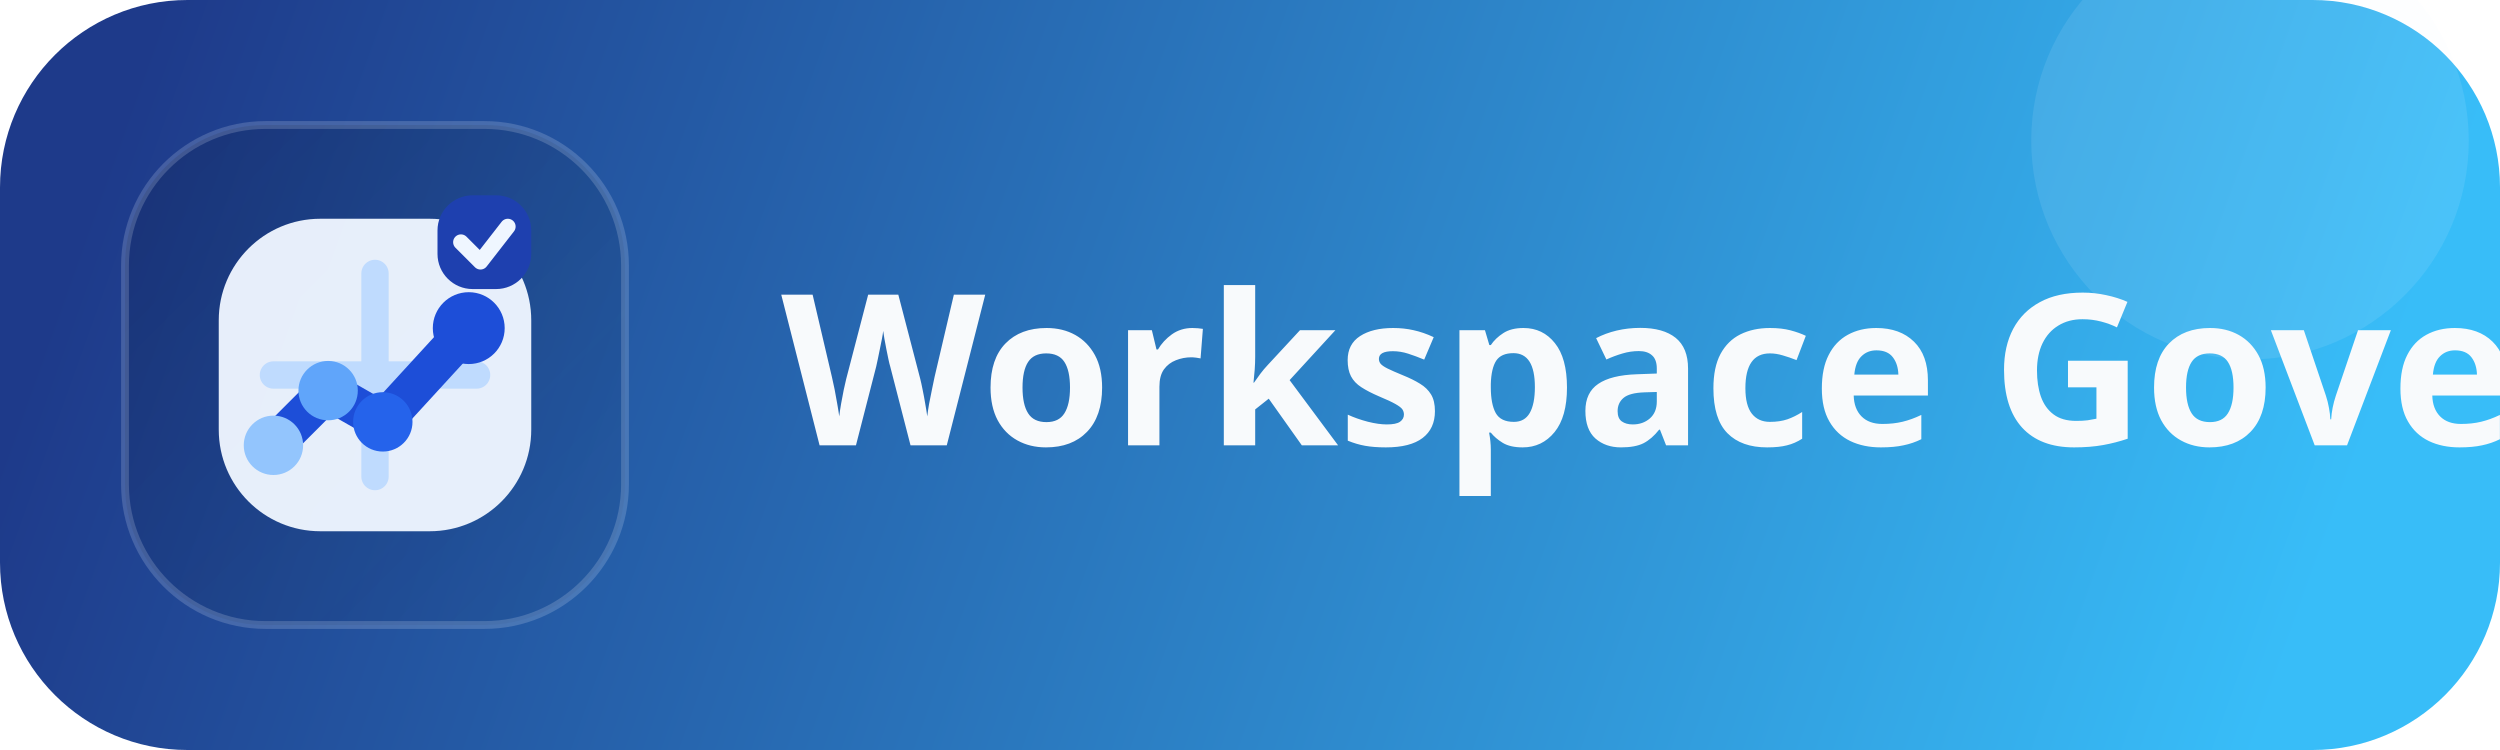
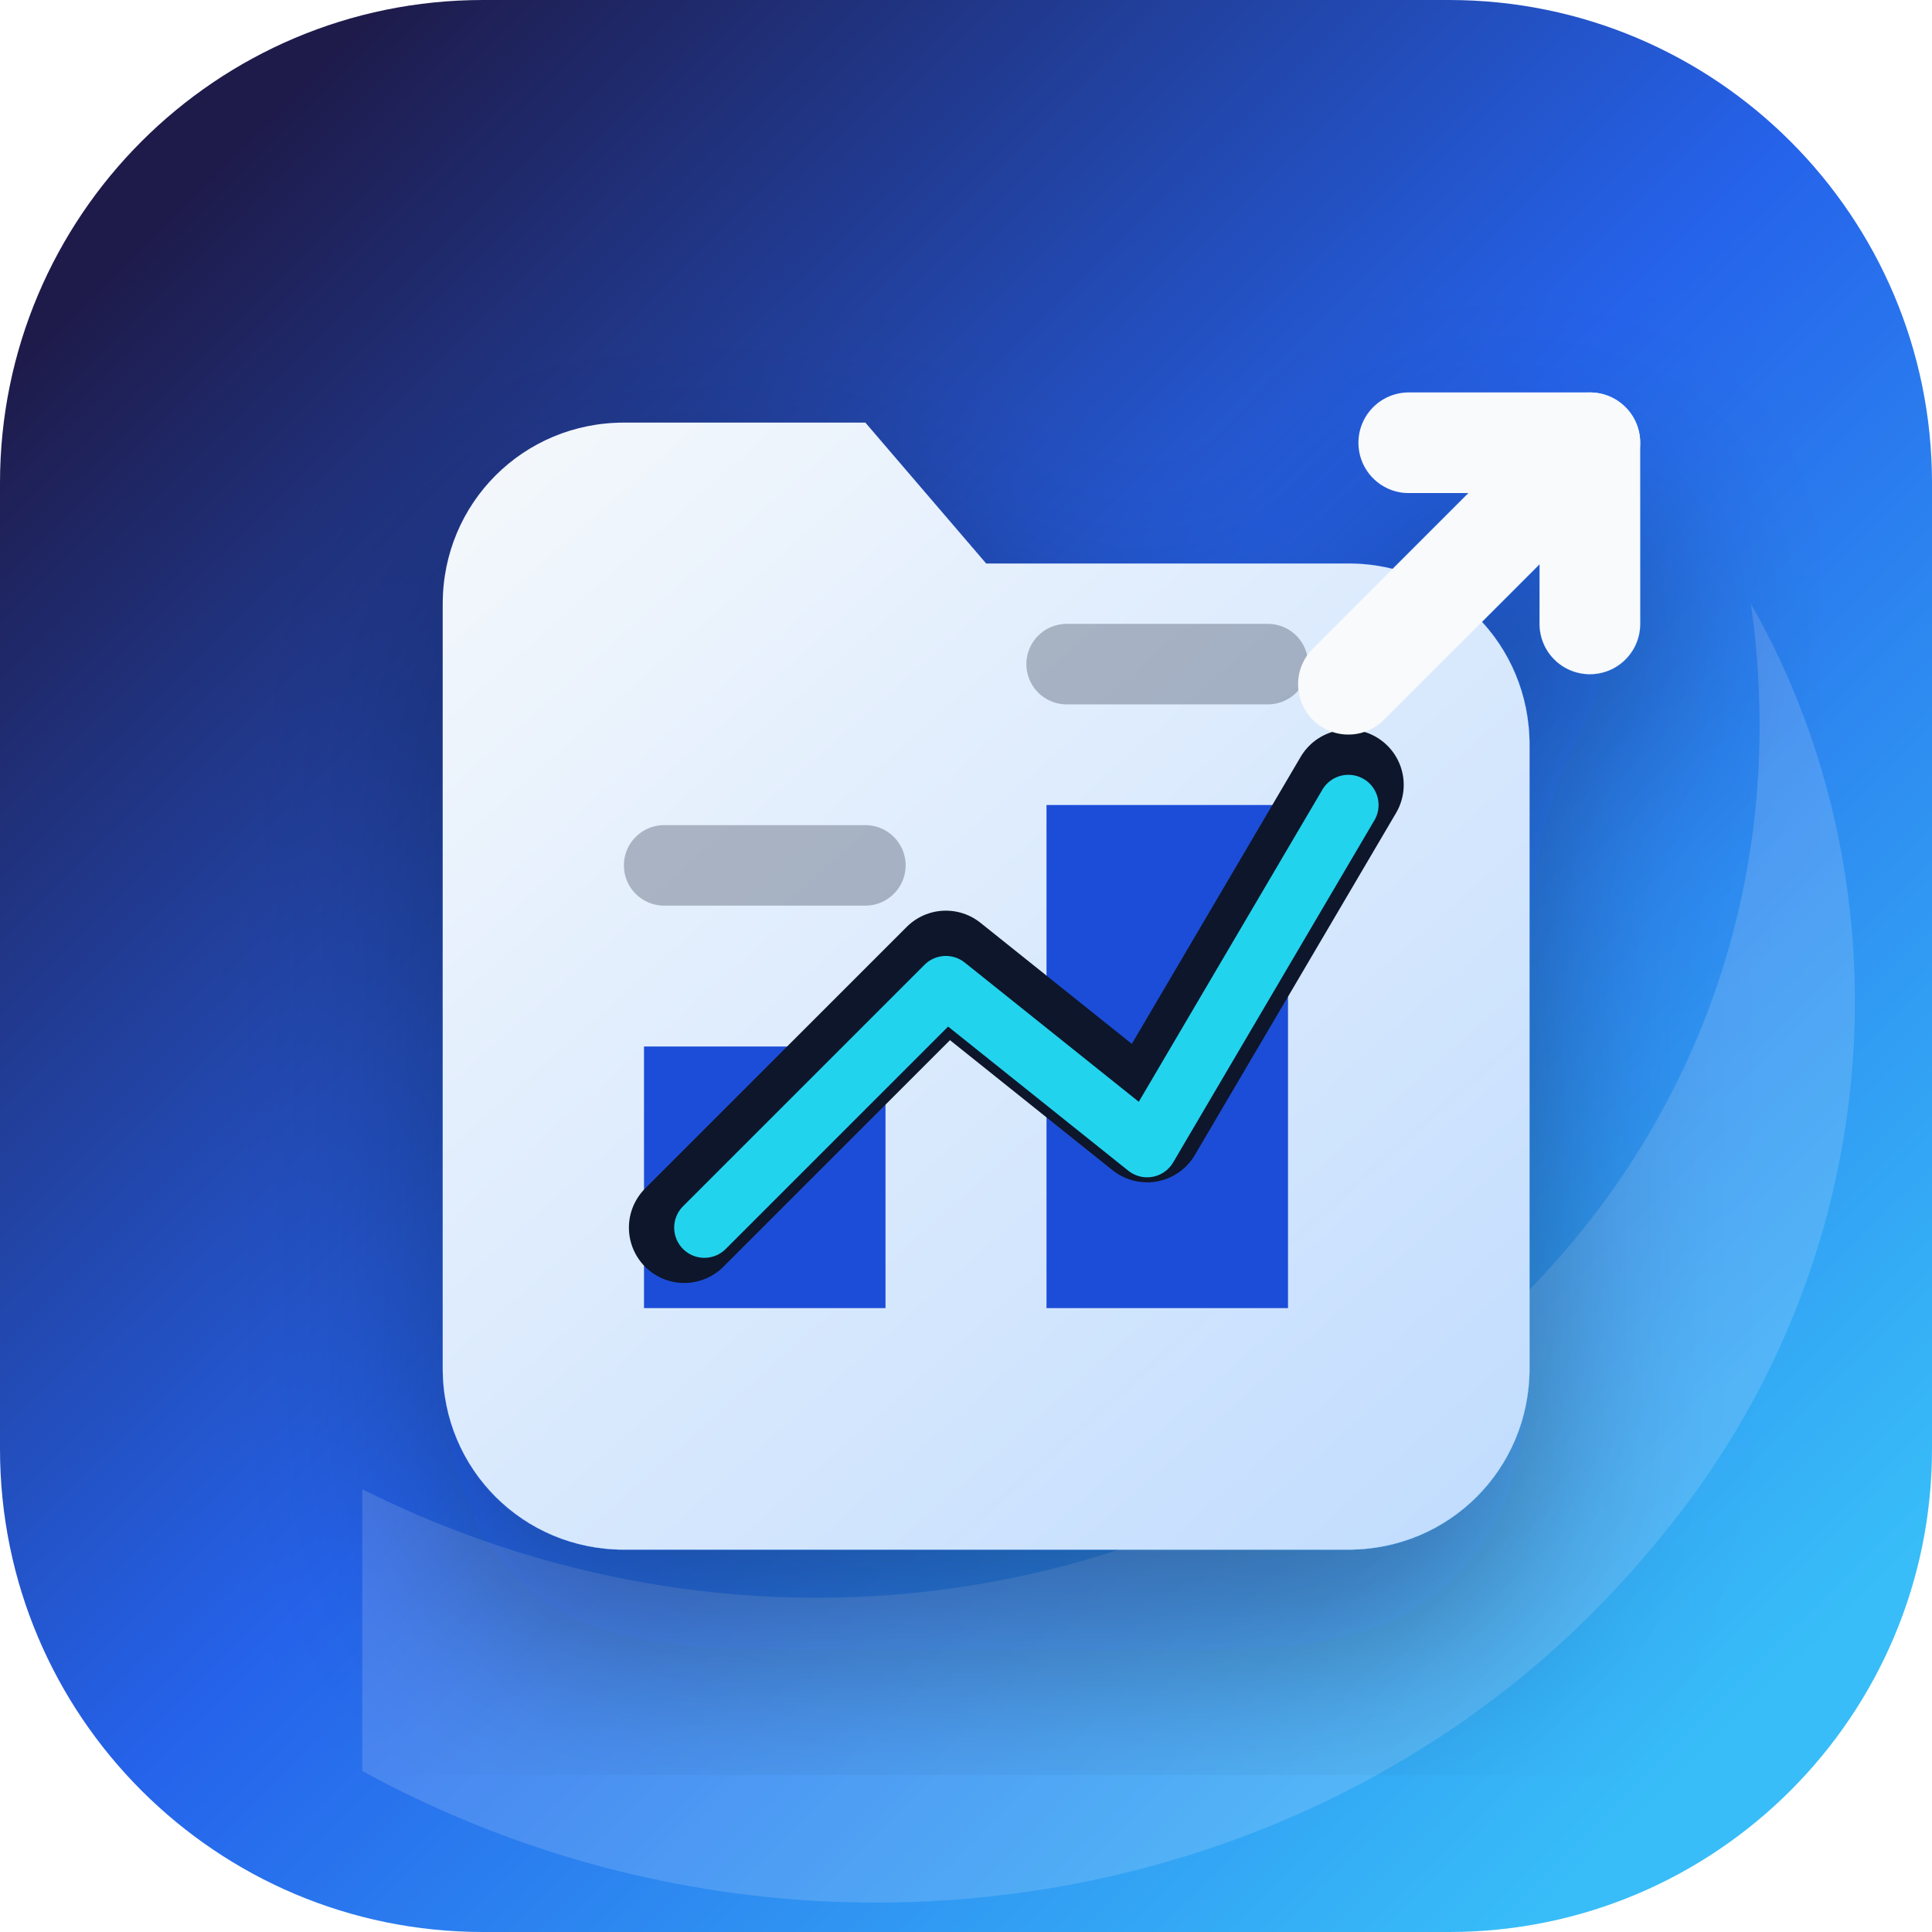
- <svg xmlns="http://www.w3.org/2000/svg" viewBox="0 0 320 96">
+ <svg xmlns="http://www.w3.org/2000/svg" viewBox="0 0 96 96" role="img" aria-label="Workspace Governor">
  <defs>
-     <linearGradient id="workspaceLogoBg" x1="18" y1="8" x2="286" y2="104" gradientUnits="userSpaceOnUse">
-       <stop offset="0" stop-color="#1E3A8A" />
+     <linearGradient id="wg-bg" x1="10" y1="9" x2="86" y2="86" gradientUnits="userSpaceOnUse">
+       <stop offset="0" stop-color="#1E1B4B" />
+       <stop offset="0.5" stop-color="#2563EB" />
      <stop offset="1" stop-color="#38BDF8" />
    </linearGradient>
-     <linearGradient id="workspaceTile" x1="16" y1="16" x2="80" y2="80" gradientUnits="userSpaceOnUse">
-       <stop offset="0" stop-color="#020617" stop-opacity="0.18" />
-       <stop offset="1" stop-color="#020617" stop-opacity="0.04" />
+     <linearGradient id="wg-card" x1="20" y1="18" x2="75" y2="80" gradientUnits="userSpaceOnUse">
+       <stop offset="0" stop-color="#F8FAFC" />
+       <stop offset="1" stop-color="#BFDBFE" />
    </linearGradient>
+     <filter id="wg-shadow" x="-20%" y="-20%" width="140%" height="140%">
+       <feDropShadow dx="0" dy="5" stdDeviation="5" flood-color="#020617" flood-opacity="0.35" />
+     </filter>
  </defs>
-   <rect width="320" height="96" rx="24" fill="url(#workspaceLogoBg)" />
-   <circle cx="288" cy="18" r="28" fill="#EFF6FF" opacity="0.1" />
-   <rect x="16" y="16" width="64" height="64" rx="18" fill="url(#workspaceTile)" stroke="#EFF6FF" stroke-opacity="0.18" />
-   <rect x="28" y="28" width="40" height="40" rx="13" fill="#EFF6FF" opacity="0.96" />
-   <path d="M48 35v26M35 48h26" stroke="#BFDBFE" stroke-linecap="round" stroke-width="3.5" />
-   <path d="M35 57 42 50 49 54 60 42" fill="none" stroke="#1D4ED8" stroke-linecap="round" stroke-linejoin="round" stroke-width="5" />
-   <circle cx="35" cy="57" r="3.8" fill="#93C5FD" />
-   <circle cx="42" cy="50" r="3.8" fill="#60A5FA" />
-   <circle cx="49" cy="54" r="3.8" fill="#2563EB" />
-   <circle cx="60" cy="42" r="4.6" fill="#1D4ED8" />
-   <rect x="56" y="25" width="12" height="12" rx="4.5" fill="#1E40AF" />
-   <path d="M59 31 61.5 33.5 65 29" fill="none" stroke="#EFF6FF" stroke-linecap="round" stroke-linejoin="round" stroke-width="2" />
-   <text x="100" y="57" fill="#F8FAFC" font-family="Avenir Next, Trebuchet MS, sans-serif" font-size="27" font-weight="700">Workspace Governor</text>
+   <rect width="96" height="96" rx="24" fill="url(#wg-bg)" />
+   <path d="M18 74c18 9 40 7 56-8 10-9 15-22 13-36 8 14 7 33-5 47-15 18-42 23-64 11Z" fill="#DBEAFE" opacity="0.18" />
+   <g filter="url(#wg-shadow)">
+     <path d="M22 30c0-5 4-9 9-9h12l6 7h18c5 0 9 4 9 9v31c0 5-4 9-9 9H31c-5 0-9-4-9-9Z" fill="url(#wg-card)" />
+     <path d="M32 52h12v13H32ZM52 40h12v25H52Z" fill="#1D4ED8" />
+     <path d="M33 43h10M53 33h10" stroke="#0F172A" stroke-width="4" stroke-linecap="round" opacity="0.28" />
+     <path d="M34 61 47 48l10 8 10-17" fill="none" stroke="#0F172A" stroke-width="5.5" stroke-linecap="round" stroke-linejoin="round" />
+     <path d="M35 61 47 49l10 8 10-17" fill="none" stroke="#22D3EE" stroke-width="3" stroke-linecap="round" stroke-linejoin="round" />
+     <path d="M70 22h9v9" fill="none" stroke="#F8FAFC" stroke-width="5" stroke-linecap="round" stroke-linejoin="round" />
+     <path d="M79 22 67 34" stroke="#F8FAFC" stroke-width="5" stroke-linecap="round" />
+   </g>
</svg>
